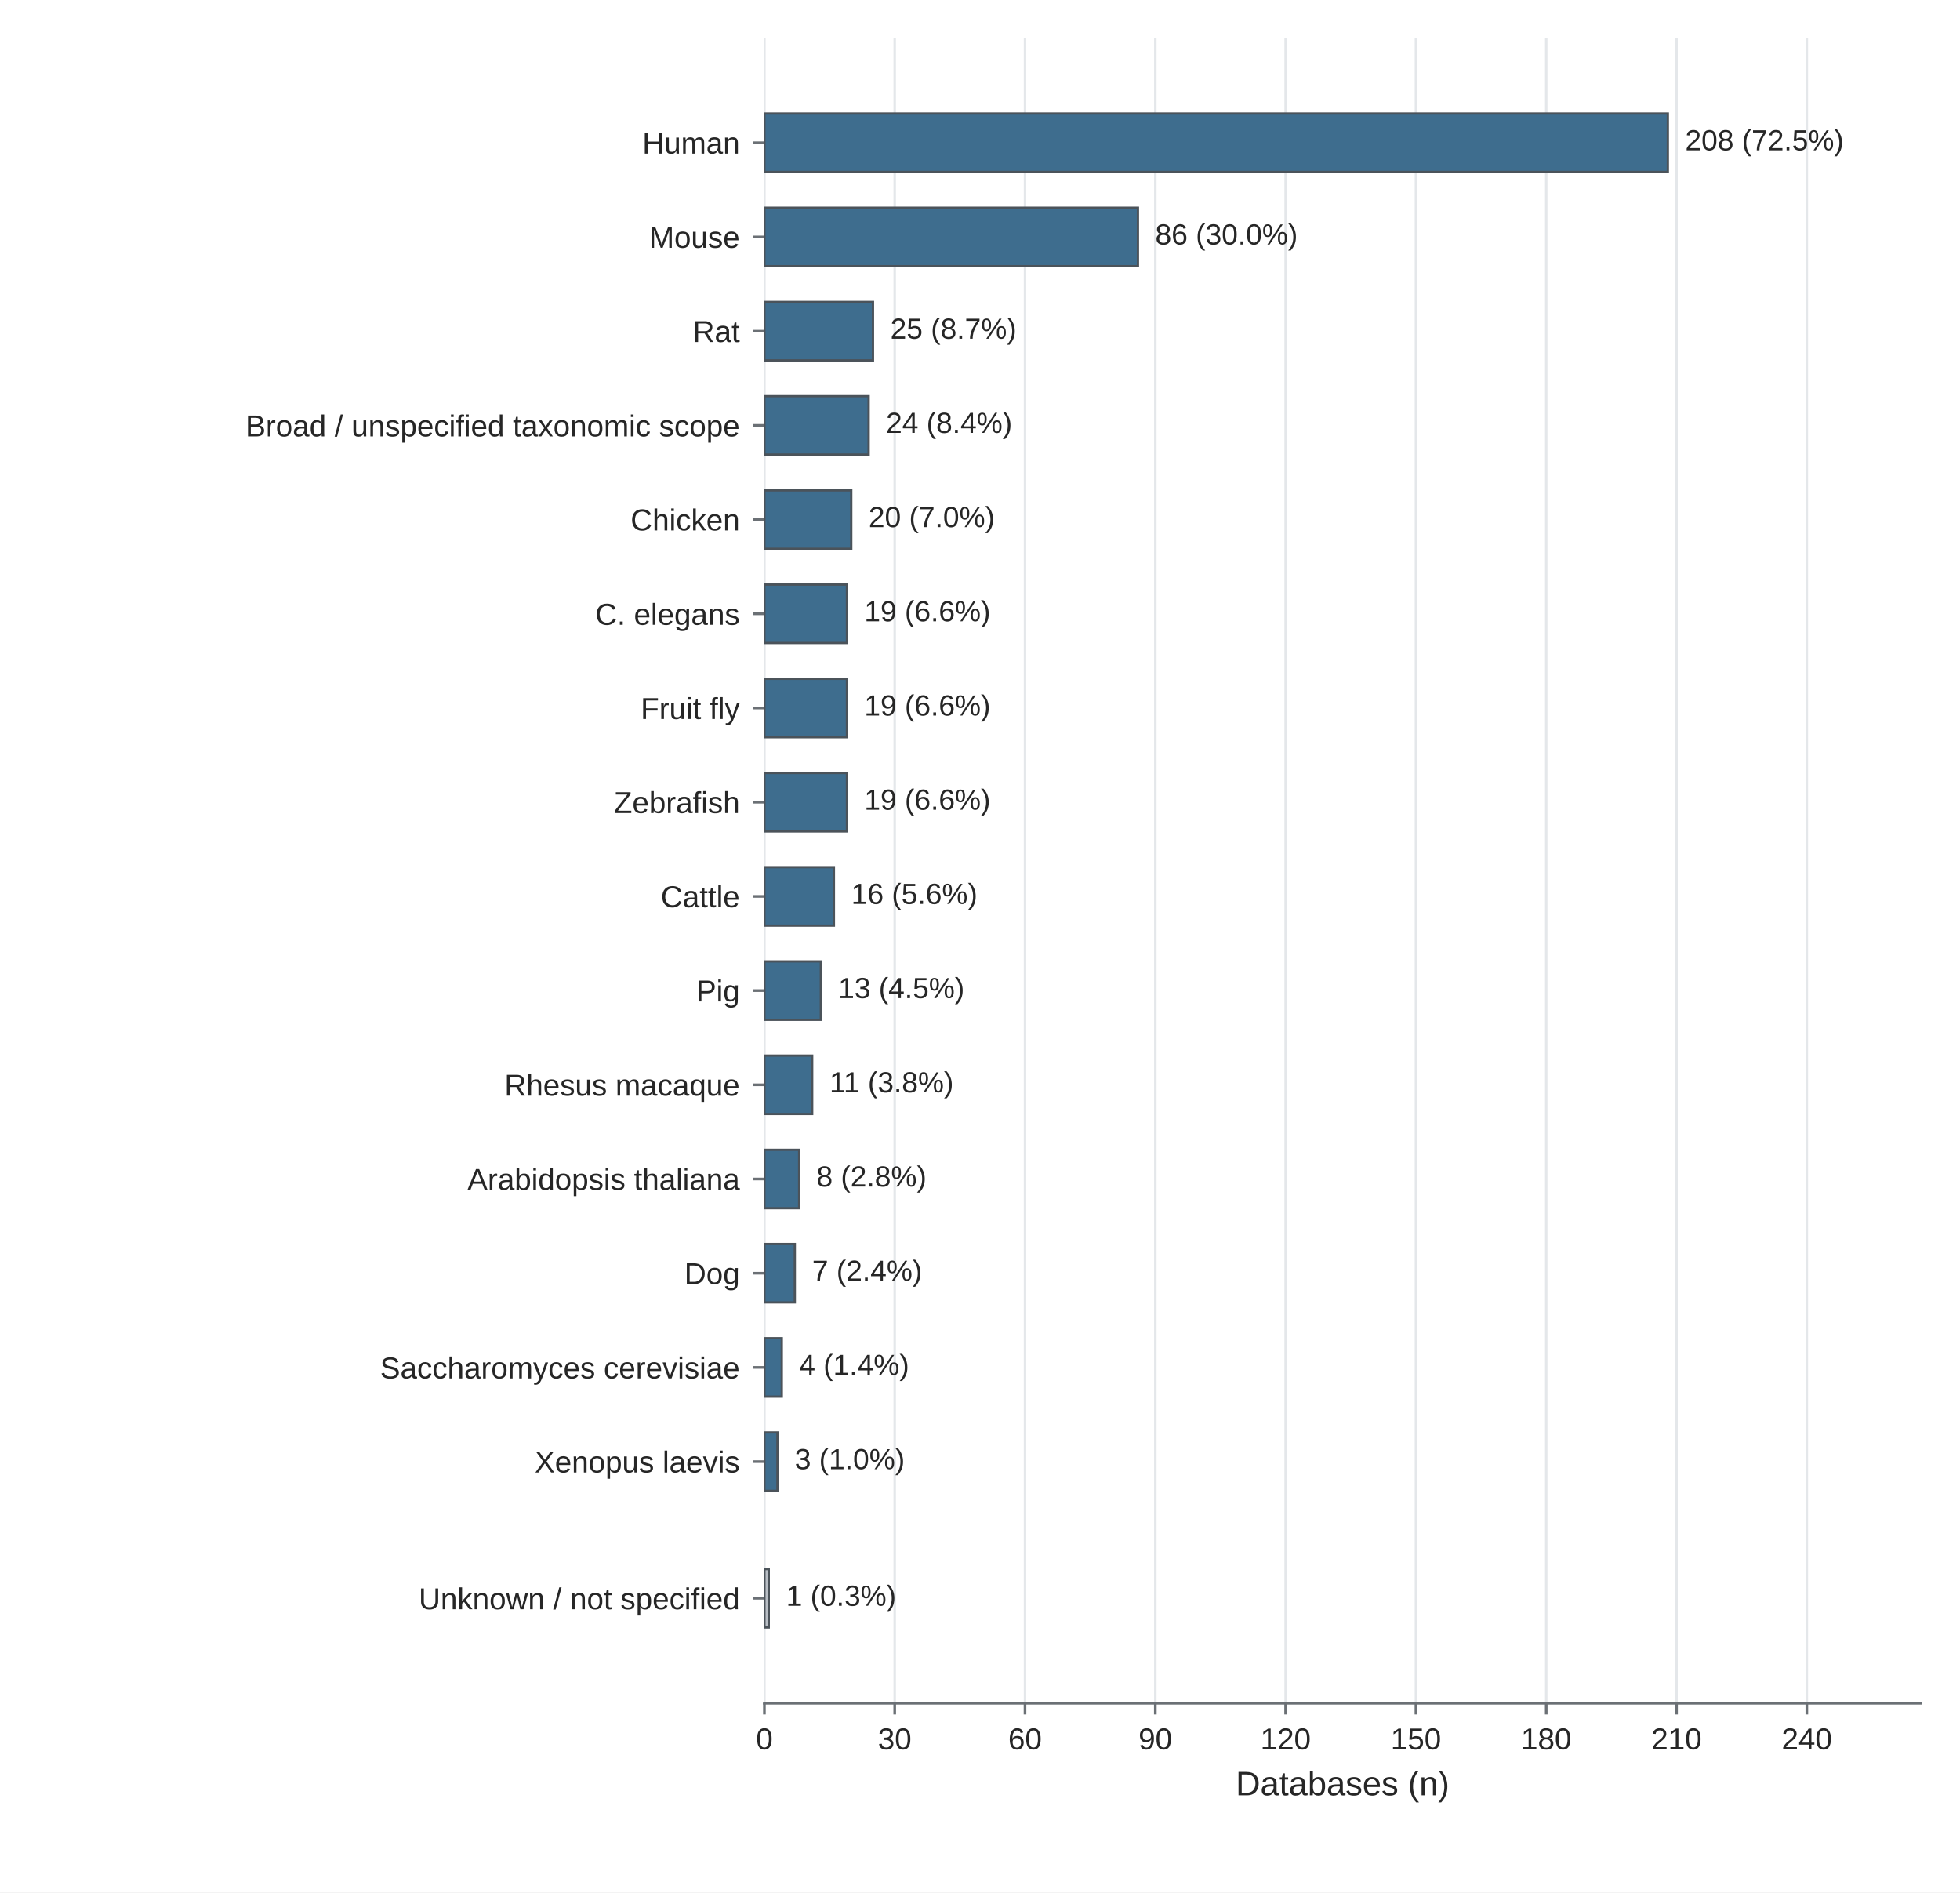
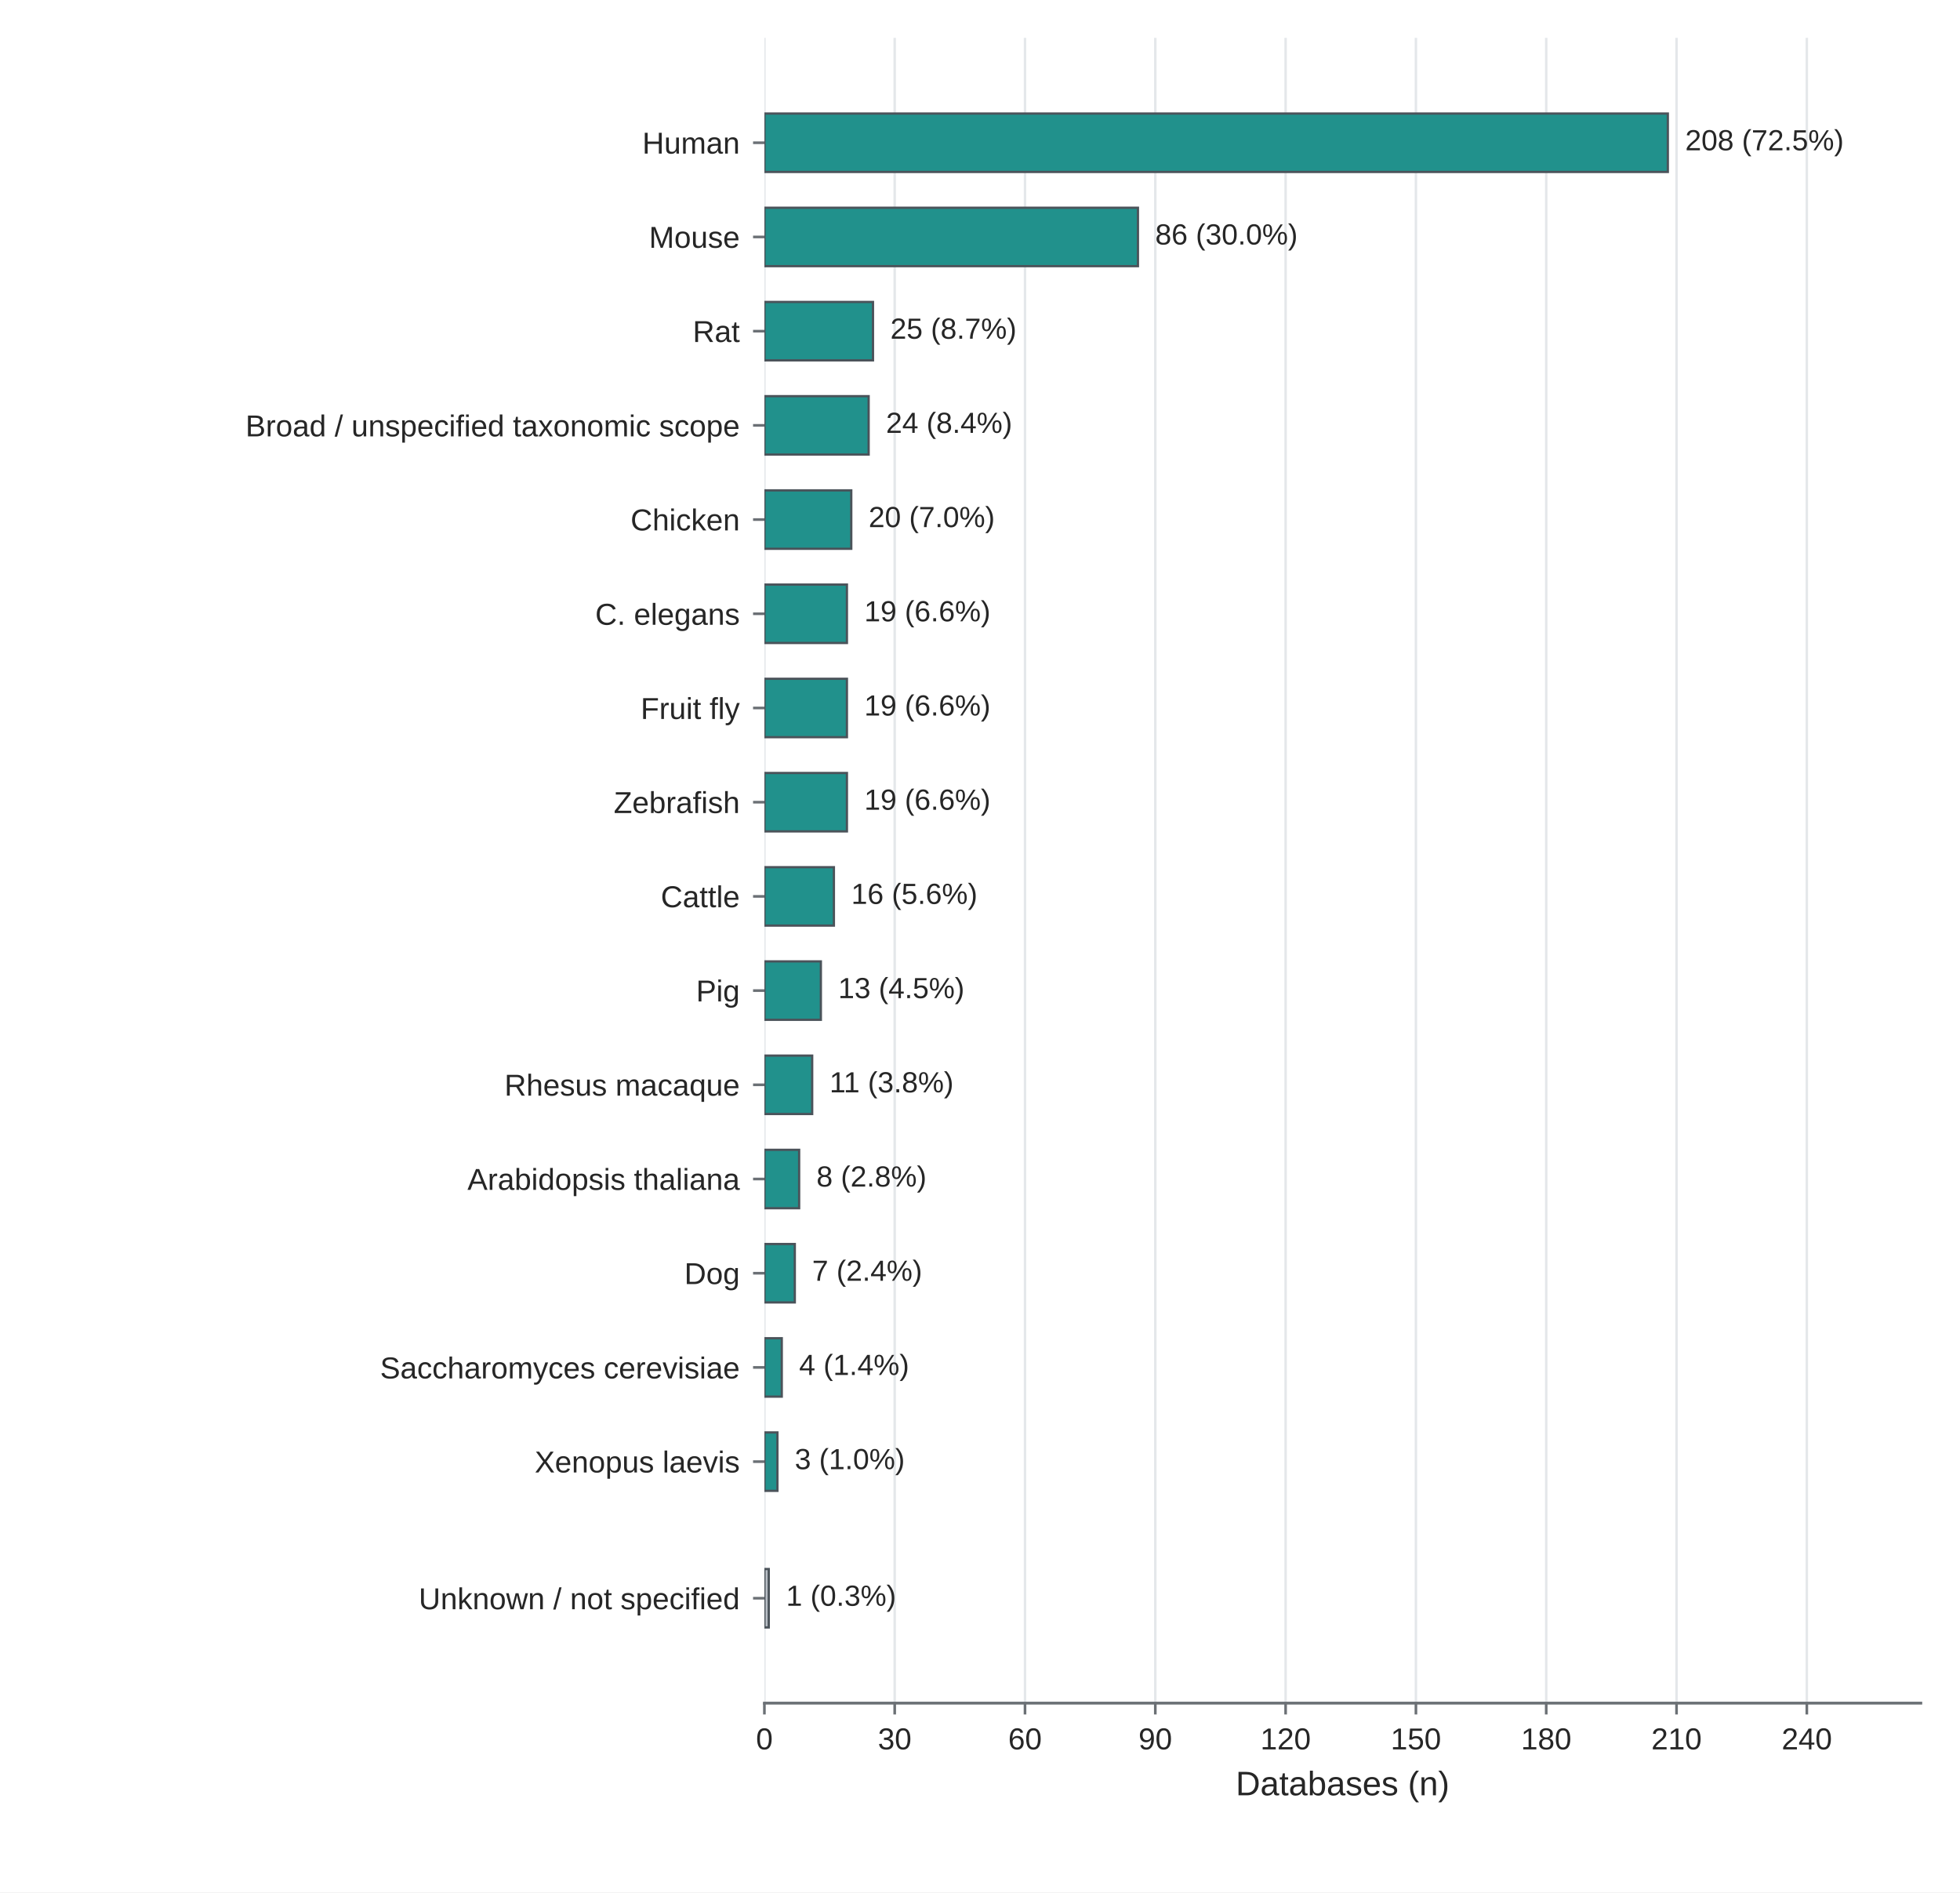
<svg xmlns="http://www.w3.org/2000/svg" xmlns:xlink="http://www.w3.org/1999/xlink" width="518.4pt" height="500.4pt" viewBox="0 0 518.4 500.4" version="1.1">
  <defs>
    <style type="text/css">*{stroke-linejoin: round; stroke-linecap: butt}</style>
  </defs>
  <g id="figure_1">
    <g id="patch_1">
      <path d="M 0 500.4  L 518.4 500.4  L 518.4 0  L 0 0  z " style="fill: #ffffff" />
    </g>
    <g id="axes_1">
      <g id="patch_2">
        <path d="M 202.176 450.36  L 508.032 450.36  L 508.032 10.008  L 202.176 10.008  z " style="fill: #ffffff" />
      </g>
      <g id="matplotlib.axis_1">
        <g id="xtick_1">
          <g id="line2d_1">
-             <path d="M 202.176 450.36  L 202.176 10.008  " clip-path="url(#p96a5e6cb5d)" style="fill: none; stroke: #e4e7ea; stroke-width: 0.65; stroke-linecap: square" />
+             <path d="M 202.176 450.36  L 202.176 10.008  " clip-path="url(#p64967a4faa)" style="fill: none; stroke: #e4e7ea; stroke-width: 0.65; stroke-linecap: square" />
          </g>
          <g id="line2d_2">
            <defs>
-               <path id="mff1c26d6ed" d="M 0 0  L 0 3  " style="stroke: #6b7075; stroke-width: 0.7" />
+               <path id="m312ac9d546" d="M 0 0  L 0 3  " style="stroke: #6b7075; stroke-width: 0.7" />
            </defs>
            <g>
-               <use xlink:href="#mff1c26d6ed" x="202.176" y="450.36" style="fill: #6b7075; stroke: #6b7075; stroke-width: 0.7" />
+               <use xlink:href="#m312ac9d546" x="202.176" y="450.36" style="fill: #6b7075; stroke: #6b7075; stroke-width: 0.7" />
            </g>
          </g>
          <g id="text_1">
            <text style="font-size: 8px; font-family: 'Arial'; text-anchor: middle; fill: #262626" x="202.176" y="462.586" transform="rotate(-0 202.176 462.5863)">0</text>
          </g>
        </g>
        <g id="xtick_2">
          <g id="line2d_3">
-             <path d="M 236.64 450.36  L 236.64 10.008  " clip-path="url(#p96a5e6cb5d)" style="fill: none; stroke: #e4e7ea; stroke-width: 0.65; stroke-linecap: square" />
+             <path d="M 236.64 450.36  L 236.64 10.008  " clip-path="url(#p64967a4faa)" style="fill: none; stroke: #e4e7ea; stroke-width: 0.65; stroke-linecap: square" />
          </g>
          <g id="line2d_4">
            <g>
-               <use xlink:href="#mff1c26d6ed" x="236.64" y="450.36" style="fill: #6b7075; stroke: #6b7075; stroke-width: 0.7" />
+               <use xlink:href="#m312ac9d546" x="236.64" y="450.36" style="fill: #6b7075; stroke: #6b7075; stroke-width: 0.7" />
            </g>
          </g>
          <g id="text_2">
            <text style="font-size: 8px; font-family: 'Arial'; text-anchor: middle; fill: #262626" x="236.64" y="462.586" transform="rotate(-0 236.6399 462.5863)">30</text>
          </g>
        </g>
        <g id="xtick_3">
          <g id="line2d_5">
-             <path d="M 271.104 450.36  L 271.104 10.008  " clip-path="url(#p96a5e6cb5d)" style="fill: none; stroke: #e4e7ea; stroke-width: 0.65; stroke-linecap: square" />
+             <path d="M 271.104 450.36  L 271.104 10.008  " clip-path="url(#p64967a4faa)" style="fill: none; stroke: #e4e7ea; stroke-width: 0.65; stroke-linecap: square" />
          </g>
          <g id="line2d_6">
            <g>
-               <use xlink:href="#mff1c26d6ed" x="271.104" y="450.36" style="fill: #6b7075; stroke: #6b7075; stroke-width: 0.7" />
+               <use xlink:href="#m312ac9d546" x="271.104" y="450.36" style="fill: #6b7075; stroke: #6b7075; stroke-width: 0.7" />
            </g>
          </g>
          <g id="text_3">
            <text style="font-size: 8px; font-family: 'Arial'; text-anchor: middle; fill: #262626" x="271.104" y="462.586" transform="rotate(-0 271.1039 462.5863)">60</text>
          </g>
        </g>
        <g id="xtick_4">
          <g id="line2d_7">
-             <path d="M 305.568 450.36  L 305.568 10.008  " clip-path="url(#p96a5e6cb5d)" style="fill: none; stroke: #e4e7ea; stroke-width: 0.65; stroke-linecap: square" />
+             <path d="M 305.568 450.36  L 305.568 10.008  " clip-path="url(#p64967a4faa)" style="fill: none; stroke: #e4e7ea; stroke-width: 0.65; stroke-linecap: square" />
          </g>
          <g id="line2d_8">
            <g>
-               <use xlink:href="#mff1c26d6ed" x="305.568" y="450.36" style="fill: #6b7075; stroke: #6b7075; stroke-width: 0.7" />
+               <use xlink:href="#m312ac9d546" x="305.568" y="450.36" style="fill: #6b7075; stroke: #6b7075; stroke-width: 0.7" />
            </g>
          </g>
          <g id="text_4">
            <text style="font-size: 8px; font-family: 'Arial'; text-anchor: middle; fill: #262626" x="305.568" y="462.586" transform="rotate(-0 305.5678 462.5863)">90</text>
          </g>
        </g>
        <g id="xtick_5">
          <g id="line2d_9">
-             <path d="M 340.032 450.36  L 340.032 10.008  " clip-path="url(#p96a5e6cb5d)" style="fill: none; stroke: #e4e7ea; stroke-width: 0.65; stroke-linecap: square" />
+             <path d="M 340.032 450.36  L 340.032 10.008  " clip-path="url(#p64967a4faa)" style="fill: none; stroke: #e4e7ea; stroke-width: 0.65; stroke-linecap: square" />
          </g>
          <g id="line2d_10">
            <g>
-               <use xlink:href="#mff1c26d6ed" x="340.032" y="450.36" style="fill: #6b7075; stroke: #6b7075; stroke-width: 0.7" />
+               <use xlink:href="#m312ac9d546" x="340.032" y="450.36" style="fill: #6b7075; stroke: #6b7075; stroke-width: 0.7" />
            </g>
          </g>
          <g id="text_5">
            <text style="font-size: 8px; font-family: 'Arial'; text-anchor: middle; fill: #262626" x="340.032" y="462.586" transform="rotate(-0 340.0318 462.5863)">120</text>
          </g>
        </g>
        <g id="xtick_6">
          <g id="line2d_11">
-             <path d="M 374.496 450.36  L 374.496 10.008  " clip-path="url(#p96a5e6cb5d)" style="fill: none; stroke: #e4e7ea; stroke-width: 0.65; stroke-linecap: square" />
+             <path d="M 374.496 450.36  L 374.496 10.008  " clip-path="url(#p64967a4faa)" style="fill: none; stroke: #e4e7ea; stroke-width: 0.65; stroke-linecap: square" />
          </g>
          <g id="line2d_12">
            <g>
-               <use xlink:href="#mff1c26d6ed" x="374.496" y="450.36" style="fill: #6b7075; stroke: #6b7075; stroke-width: 0.7" />
+               <use xlink:href="#m312ac9d546" x="374.496" y="450.36" style="fill: #6b7075; stroke: #6b7075; stroke-width: 0.7" />
            </g>
          </g>
          <g id="text_6">
            <text style="font-size: 8px; font-family: 'Arial'; text-anchor: middle; fill: #262626" x="374.496" y="462.586" transform="rotate(-0 374.4957 462.5863)">150</text>
          </g>
        </g>
        <g id="xtick_7">
          <g id="line2d_13">
-             <path d="M 408.96 450.36  L 408.96 10.008  " clip-path="url(#p96a5e6cb5d)" style="fill: none; stroke: #e4e7ea; stroke-width: 0.65; stroke-linecap: square" />
+             <path d="M 408.96 450.36  L 408.96 10.008  " clip-path="url(#p64967a4faa)" style="fill: none; stroke: #e4e7ea; stroke-width: 0.65; stroke-linecap: square" />
          </g>
          <g id="line2d_14">
            <g>
-               <use xlink:href="#mff1c26d6ed" x="408.96" y="450.36" style="fill: #6b7075; stroke: #6b7075; stroke-width: 0.7" />
+               <use xlink:href="#m312ac9d546" x="408.96" y="450.36" style="fill: #6b7075; stroke: #6b7075; stroke-width: 0.7" />
            </g>
          </g>
          <g id="text_7">
            <text style="font-size: 8px; font-family: 'Arial'; text-anchor: middle; fill: #262626" x="408.96" y="462.586" transform="rotate(-0 408.9597 462.5863)">180</text>
          </g>
        </g>
        <g id="xtick_8">
          <g id="line2d_15">
-             <path d="M 443.424 450.36  L 443.424 10.008  " clip-path="url(#p96a5e6cb5d)" style="fill: none; stroke: #e4e7ea; stroke-width: 0.65; stroke-linecap: square" />
+             <path d="M 443.424 450.36  L 443.424 10.008  " clip-path="url(#p64967a4faa)" style="fill: none; stroke: #e4e7ea; stroke-width: 0.65; stroke-linecap: square" />
          </g>
          <g id="line2d_16">
            <g>
-               <use xlink:href="#mff1c26d6ed" x="443.424" y="450.36" style="fill: #6b7075; stroke: #6b7075; stroke-width: 0.7" />
+               <use xlink:href="#m312ac9d546" x="443.424" y="450.36" style="fill: #6b7075; stroke: #6b7075; stroke-width: 0.7" />
            </g>
          </g>
          <g id="text_8">
            <text style="font-size: 8px; font-family: 'Arial'; text-anchor: middle; fill: #262626" x="443.424" y="462.586" transform="rotate(-0 443.4236 462.5863)">210</text>
          </g>
        </g>
        <g id="xtick_9">
          <g id="line2d_17">
-             <path d="M 477.888 450.36  L 477.888 10.008  " clip-path="url(#p96a5e6cb5d)" style="fill: none; stroke: #e4e7ea; stroke-width: 0.65; stroke-linecap: square" />
+             <path d="M 477.888 450.36  L 477.888 10.008  " clip-path="url(#p64967a4faa)" style="fill: none; stroke: #e4e7ea; stroke-width: 0.65; stroke-linecap: square" />
          </g>
          <g id="line2d_18">
            <g>
-               <use xlink:href="#mff1c26d6ed" x="477.888" y="450.36" style="fill: #6b7075; stroke: #6b7075; stroke-width: 0.7" />
+               <use xlink:href="#m312ac9d546" x="477.888" y="450.36" style="fill: #6b7075; stroke: #6b7075; stroke-width: 0.7" />
            </g>
          </g>
          <g id="text_9">
            <text style="font-size: 8px; font-family: 'Arial'; text-anchor: middle; fill: #262626" x="477.888" y="462.586" transform="rotate(-0 477.8875 462.5863)">240</text>
          </g>
        </g>
        <g id="text_10">
          <text style="font-size: 9px; font-family: 'Arial'; text-anchor: middle; fill: #262626" x="355.104" y="474.728" transform="rotate(-0 355.104 474.728)">Databases (n)</text>
        </g>
      </g>
      <g id="matplotlib.axis_2">
        <g id="ytick_1">
          <g id="line2d_19">
            <defs>
-               <path id="m5fe3a783d7" d="M 0 0  L -3 0  " style="stroke: #6b7075; stroke-width: 0.7" />
+               <path id="mca0b14f138" d="M 0 0  L -3 0  " style="stroke: #6b7075; stroke-width: 0.7" />
            </defs>
            <g>
-               <use xlink:href="#m5fe3a783d7" x="202.176" y="37.746" style="fill: #6b7075; stroke: #6b7075; stroke-width: 0.7" />
+               <use xlink:href="#mca0b14f138" x="202.176" y="37.746" style="fill: #6b7075; stroke: #6b7075; stroke-width: 0.7" />
            </g>
          </g>
          <g id="text_11">
            <text style="font-size: 8px; font-family: 'Arial'; text-anchor: end; fill: #262626" x="195.676" y="40.61" transform="rotate(-0 195.676 40.60954)">Human</text>
          </g>
        </g>
        <g id="ytick_2">
          <g id="line2d_20">
            <g>
-               <use xlink:href="#m5fe3a783d7" x="202.176" y="62.657" style="fill: #6b7075; stroke: #6b7075; stroke-width: 0.7" />
+               <use xlink:href="#mca0b14f138" x="202.176" y="62.657" style="fill: #6b7075; stroke: #6b7075; stroke-width: 0.7" />
            </g>
          </g>
          <g id="text_12">
            <text style="font-size: 8px; font-family: 'Arial'; text-anchor: end; fill: #262626" x="195.676" y="65.521" transform="rotate(-0 195.676 65.52055)">Mouse</text>
          </g>
        </g>
        <g id="ytick_3">
          <g id="line2d_21">
            <g>
-               <use xlink:href="#m5fe3a783d7" x="202.176" y="87.568" style="fill: #6b7075; stroke: #6b7075; stroke-width: 0.7" />
+               <use xlink:href="#mca0b14f138" x="202.176" y="87.568" style="fill: #6b7075; stroke: #6b7075; stroke-width: 0.7" />
            </g>
          </g>
          <g id="text_13">
            <text style="font-size: 8px; font-family: 'Arial'; text-anchor: end; fill: #262626" x="195.676" y="90.432" transform="rotate(-0 195.676 90.43157)">Rat</text>
          </g>
        </g>
        <g id="ytick_4">
          <g id="line2d_22">
            <g>
-               <use xlink:href="#m5fe3a783d7" x="202.176" y="112.479" style="fill: #6b7075; stroke: #6b7075; stroke-width: 0.7" />
+               <use xlink:href="#mca0b14f138" x="202.176" y="112.479" style="fill: #6b7075; stroke: #6b7075; stroke-width: 0.7" />
            </g>
          </g>
          <g id="text_14">
            <text style="font-size: 8px; font-family: 'Arial'; text-anchor: end; fill: #262626" x="195.676" y="115.391" transform="rotate(-0 195.676 115.3913)">Broad / unspecified taxonomic scope</text>
          </g>
        </g>
        <g id="ytick_5">
          <g id="line2d_23">
            <g>
-               <use xlink:href="#m5fe3a783d7" x="202.176" y="137.39" style="fill: #6b7075; stroke: #6b7075; stroke-width: 0.7" />
+               <use xlink:href="#mca0b14f138" x="202.176" y="137.39" style="fill: #6b7075; stroke: #6b7075; stroke-width: 0.7" />
            </g>
          </g>
          <g id="text_15">
            <text style="font-size: 8px; font-family: 'Arial'; text-anchor: end; fill: #262626" x="195.676" y="140.254" transform="rotate(-0 195.676 140.2536)">Chicken</text>
          </g>
        </g>
        <g id="ytick_6">
          <g id="line2d_24">
            <g>
-               <use xlink:href="#m5fe3a783d7" x="202.176" y="162.301" style="fill: #6b7075; stroke: #6b7075; stroke-width: 0.7" />
+               <use xlink:href="#mca0b14f138" x="202.176" y="162.301" style="fill: #6b7075; stroke: #6b7075; stroke-width: 0.7" />
            </g>
          </g>
          <g id="text_16">
            <text style="font-size: 8px; font-family: 'Arial'; text-anchor: end; fill: #262626" x="195.676" y="165.213" transform="rotate(-0 195.676 165.2134)">C. elegans</text>
          </g>
        </g>
        <g id="ytick_7">
          <g id="line2d_25">
            <g>
-               <use xlink:href="#m5fe3a783d7" x="202.176" y="187.213" style="fill: #6b7075; stroke: #6b7075; stroke-width: 0.7" />
+               <use xlink:href="#mca0b14f138" x="202.176" y="187.213" style="fill: #6b7075; stroke: #6b7075; stroke-width: 0.7" />
            </g>
          </g>
          <g id="text_17">
            <text style="font-size: 8px; font-family: 'Arial'; text-anchor: end; fill: #262626" x="195.676" y="190.124" transform="rotate(-0 195.676 190.1244)">Fruit fly</text>
          </g>
        </g>
        <g id="ytick_8">
          <g id="line2d_26">
            <g>
-               <use xlink:href="#m5fe3a783d7" x="202.176" y="212.124" style="fill: #6b7075; stroke: #6b7075; stroke-width: 0.7" />
+               <use xlink:href="#mca0b14f138" x="202.176" y="212.124" style="fill: #6b7075; stroke: #6b7075; stroke-width: 0.7" />
            </g>
          </g>
          <g id="text_18">
            <text style="font-size: 8px; font-family: 'Arial'; text-anchor: end; fill: #262626" x="195.676" y="214.987" transform="rotate(-0 195.676 214.9866)">Zebrafish</text>
          </g>
        </g>
        <g id="ytick_9">
          <g id="line2d_27">
            <g>
-               <use xlink:href="#m5fe3a783d7" x="202.176" y="237.035" style="fill: #6b7075; stroke: #6b7075; stroke-width: 0.7" />
+               <use xlink:href="#mca0b14f138" x="202.176" y="237.035" style="fill: #6b7075; stroke: #6b7075; stroke-width: 0.7" />
            </g>
          </g>
          <g id="text_19">
            <text style="font-size: 8px; font-family: 'Arial'; text-anchor: end; fill: #262626" x="195.676" y="239.898" transform="rotate(-0 195.676 239.8977)">Cattle</text>
          </g>
        </g>
        <g id="ytick_10">
          <g id="line2d_28">
            <g>
-               <use xlink:href="#m5fe3a783d7" x="202.176" y="261.946" style="fill: #6b7075; stroke: #6b7075; stroke-width: 0.7" />
+               <use xlink:href="#mca0b14f138" x="202.176" y="261.946" style="fill: #6b7075; stroke: #6b7075; stroke-width: 0.7" />
            </g>
          </g>
          <g id="text_20">
            <text style="font-size: 8px; font-family: 'Arial'; text-anchor: end; fill: #262626" x="195.676" y="264.809" transform="rotate(-0 195.676 264.8087)">Pig</text>
          </g>
        </g>
        <g id="ytick_11">
          <g id="line2d_29">
            <g>
-               <use xlink:href="#m5fe3a783d7" x="202.176" y="286.857" style="fill: #6b7075; stroke: #6b7075; stroke-width: 0.7" />
+               <use xlink:href="#mca0b14f138" x="202.176" y="286.857" style="fill: #6b7075; stroke: #6b7075; stroke-width: 0.7" />
            </g>
          </g>
          <g id="text_21">
            <text style="font-size: 8px; font-family: 'Arial'; text-anchor: end; fill: #262626" x="195.676" y="289.72" transform="rotate(-0 195.676 289.7197)">Rhesus macaque</text>
          </g>
        </g>
        <g id="ytick_12">
          <g id="line2d_30">
            <g>
-               <use xlink:href="#m5fe3a783d7" x="202.176" y="311.768" style="fill: #6b7075; stroke: #6b7075; stroke-width: 0.7" />
+               <use xlink:href="#mca0b14f138" x="202.176" y="311.768" style="fill: #6b7075; stroke: #6b7075; stroke-width: 0.7" />
            </g>
          </g>
          <g id="text_22">
            <text style="font-size: 8px; font-family: 'Arial'; text-anchor: end; fill: #262626" x="195.676" y="314.631" transform="rotate(-0 195.676 314.6307)">Arabidopsis thaliana</text>
          </g>
        </g>
        <g id="ytick_13">
          <g id="line2d_31">
            <g>
-               <use xlink:href="#m5fe3a783d7" x="202.176" y="336.679" style="fill: #6b7075; stroke: #6b7075; stroke-width: 0.7" />
+               <use xlink:href="#mca0b14f138" x="202.176" y="336.679" style="fill: #6b7075; stroke: #6b7075; stroke-width: 0.7" />
            </g>
          </g>
          <g id="text_23">
            <text style="font-size: 8px; font-family: 'Arial'; text-anchor: end; fill: #262626" x="195.676" y="339.542" transform="rotate(-0 195.676 339.5417)">Dog</text>
          </g>
        </g>
        <g id="ytick_14">
          <g id="line2d_32">
            <g>
-               <use xlink:href="#m5fe3a783d7" x="202.176" y="361.59" style="fill: #6b7075; stroke: #6b7075; stroke-width: 0.7" />
+               <use xlink:href="#mca0b14f138" x="202.176" y="361.59" style="fill: #6b7075; stroke: #6b7075; stroke-width: 0.7" />
            </g>
          </g>
          <g id="text_24">
            <text style="font-size: 8px; font-family: 'Arial'; text-anchor: end; fill: #262626" x="195.676" y="364.501" transform="rotate(-0 195.676 364.5015)">Saccharomyces cerevisiae</text>
          </g>
        </g>
        <g id="ytick_15">
          <g id="line2d_33">
            <g>
-               <use xlink:href="#m5fe3a783d7" x="202.176" y="386.501" style="fill: #6b7075; stroke: #6b7075; stroke-width: 0.7" />
+               <use xlink:href="#mca0b14f138" x="202.176" y="386.501" style="fill: #6b7075; stroke: #6b7075; stroke-width: 0.7" />
            </g>
          </g>
          <g id="text_25">
            <text style="font-size: 8px; font-family: 'Arial'; text-anchor: end; fill: #262626" x="195.676" y="389.364" transform="rotate(-0 195.676 389.3637)">Xenopus laevis</text>
          </g>
        </g>
        <g id="ytick_16">
          <g id="line2d_34">
            <g>
-               <use xlink:href="#m5fe3a783d7" x="202.176" y="422.622" style="fill: #6b7075; stroke: #6b7075; stroke-width: 0.7" />
+               <use xlink:href="#mca0b14f138" x="202.176" y="422.622" style="fill: #6b7075; stroke: #6b7075; stroke-width: 0.7" />
            </g>
          </g>
          <g id="text_26">
            <text style="font-size: 8px; font-family: 'Arial'; text-anchor: end; fill: #262626" x="195.676" y="425.533" transform="rotate(-0 195.676 425.5335)">Unknown / not specified</text>
          </g>
        </g>
      </g>
      <g id="patch_3">
-         <path d="M 202.176 30.024  L 441.126 30.024  L 441.126 45.469  L 202.176 45.469  z " clip-path="url(#p96a5e6cb5d)" style="fill: #3e6d8e; stroke: #4b535a; stroke-width: 0.6; stroke-linejoin: miter" />
+         <path d="M 202.176 30.024  L 441.126 30.024  L 441.126 45.469  L 202.176 45.469  z " clip-path="url(#p64967a4faa)" style="fill: #21918c; stroke: #4b535a; stroke-width: 0.6; stroke-linejoin: miter" />
      </g>
      <g id="patch_4">
-         <path d="M 202.176 54.935  L 300.973 54.935  L 300.973 70.38  L 202.176 70.38  z " clip-path="url(#p96a5e6cb5d)" style="fill: #3e6d8e; stroke: #4b535a; stroke-width: 0.6; stroke-linejoin: miter" />
+         <path d="M 202.176 54.935  L 300.973 54.935  L 300.973 70.38  L 202.176 70.38  z " clip-path="url(#p64967a4faa)" style="fill: #21918c; stroke: #4b535a; stroke-width: 0.6; stroke-linejoin: miter" />
      </g>
      <g id="patch_5">
-         <path d="M 202.176 79.846  L 230.896 79.846  L 230.896 95.291  L 202.176 95.291  z " clip-path="url(#p96a5e6cb5d)" style="fill: #3e6d8e; stroke: #4b535a; stroke-width: 0.6; stroke-linejoin: miter" />
+         <path d="M 202.176 79.846  L 230.896 79.846  L 230.896 95.291  L 202.176 95.291  z " clip-path="url(#p64967a4faa)" style="fill: #21918c; stroke: #4b535a; stroke-width: 0.6; stroke-linejoin: miter" />
      </g>
      <g id="patch_6">
-         <path d="M 202.176 104.757  L 229.747 104.757  L 229.747 120.202  L 202.176 120.202  z " clip-path="url(#p96a5e6cb5d)" style="fill: #3e6d8e; stroke: #4b535a; stroke-width: 0.6; stroke-linejoin: miter" />
+         <path d="M 202.176 104.757  L 229.747 104.757  L 229.747 120.202  L 202.176 120.202  z " clip-path="url(#p64967a4faa)" style="fill: #21918c; stroke: #4b535a; stroke-width: 0.6; stroke-linejoin: miter" />
      </g>
      <g id="patch_7">
-         <path d="M 202.176 129.668  L 225.152 129.668  L 225.152 145.113  L 202.176 145.113  z " clip-path="url(#p96a5e6cb5d)" style="fill: #3e6d8e; stroke: #4b535a; stroke-width: 0.6; stroke-linejoin: miter" />
+         <path d="M 202.176 129.668  L 225.152 129.668  L 225.152 145.113  L 202.176 145.113  z " clip-path="url(#p64967a4faa)" style="fill: #21918c; stroke: #4b535a; stroke-width: 0.6; stroke-linejoin: miter" />
      </g>
      <g id="patch_8">
-         <path d="M 202.176 154.579  L 224.003 154.579  L 224.003 170.024  L 202.176 170.024  z " clip-path="url(#p96a5e6cb5d)" style="fill: #3e6d8e; stroke: #4b535a; stroke-width: 0.6; stroke-linejoin: miter" />
+         <path d="M 202.176 154.579  L 224.003 154.579  L 224.003 170.024  L 202.176 170.024  z " clip-path="url(#p64967a4faa)" style="fill: #21918c; stroke: #4b535a; stroke-width: 0.6; stroke-linejoin: miter" />
      </g>
      <g id="patch_9">
-         <path d="M 202.176 179.49  L 224.003 179.49  L 224.003 194.935  L 202.176 194.935  z " clip-path="url(#p96a5e6cb5d)" style="fill: #3e6d8e; stroke: #4b535a; stroke-width: 0.6; stroke-linejoin: miter" />
+         <path d="M 202.176 179.49  L 224.003 179.49  L 224.003 194.935  L 202.176 194.935  z " clip-path="url(#p64967a4faa)" style="fill: #21918c; stroke: #4b535a; stroke-width: 0.6; stroke-linejoin: miter" />
      </g>
      <g id="patch_10">
-         <path d="M 202.176 204.401  L 224.003 204.401  L 224.003 219.846  L 202.176 219.846  z " clip-path="url(#p96a5e6cb5d)" style="fill: #3e6d8e; stroke: #4b535a; stroke-width: 0.6; stroke-linejoin: miter" />
+         <path d="M 202.176 204.401  L 224.003 204.401  L 224.003 219.846  L 202.176 219.846  z " clip-path="url(#p64967a4faa)" style="fill: #21918c; stroke: #4b535a; stroke-width: 0.6; stroke-linejoin: miter" />
      </g>
      <g id="patch_11">
-         <path d="M 202.176 229.312  L 220.557 229.312  L 220.557 244.757  L 202.176 244.757  z " clip-path="url(#p96a5e6cb5d)" style="fill: #3e6d8e; stroke: #4b535a; stroke-width: 0.6; stroke-linejoin: miter" />
+         <path d="M 202.176 229.312  L 220.557 229.312  L 220.557 244.757  L 202.176 244.757  z " clip-path="url(#p64967a4faa)" style="fill: #21918c; stroke: #4b535a; stroke-width: 0.6; stroke-linejoin: miter" />
      </g>
      <g id="patch_12">
-         <path d="M 202.176 254.223  L 217.11 254.223  L 217.11 269.668  L 202.176 269.668  z " clip-path="url(#p96a5e6cb5d)" style="fill: #3e6d8e; stroke: #4b535a; stroke-width: 0.6; stroke-linejoin: miter" />
+         <path d="M 202.176 254.223  L 217.11 254.223  L 217.11 269.668  L 202.176 269.668  z " clip-path="url(#p64967a4faa)" style="fill: #21918c; stroke: #4b535a; stroke-width: 0.6; stroke-linejoin: miter" />
      </g>
      <g id="patch_13">
-         <path d="M 202.176 279.134  L 214.813 279.134  L 214.813 294.579  L 202.176 294.579  z " clip-path="url(#p96a5e6cb5d)" style="fill: #3e6d8e; stroke: #4b535a; stroke-width: 0.6; stroke-linejoin: miter" />
+         <path d="M 202.176 279.134  L 214.813 279.134  L 214.813 294.579  L 202.176 294.579  z " clip-path="url(#p64967a4faa)" style="fill: #21918c; stroke: #4b535a; stroke-width: 0.6; stroke-linejoin: miter" />
      </g>
      <g id="patch_14">
-         <path d="M 202.176 304.045  L 211.366 304.045  L 211.366 319.49  L 202.176 319.49  z " clip-path="url(#p96a5e6cb5d)" style="fill: #3e6d8e; stroke: #4b535a; stroke-width: 0.6; stroke-linejoin: miter" />
+         <path d="M 202.176 304.045  L 211.366 304.045  L 211.366 319.49  L 202.176 319.49  z " clip-path="url(#p64967a4faa)" style="fill: #21918c; stroke: #4b535a; stroke-width: 0.6; stroke-linejoin: miter" />
      </g>
      <g id="patch_15">
-         <path d="M 202.176 328.956  L 210.218 328.956  L 210.218 344.401  L 202.176 344.401  z " clip-path="url(#p96a5e6cb5d)" style="fill: #3e6d8e; stroke: #4b535a; stroke-width: 0.6; stroke-linejoin: miter" />
+         <path d="M 202.176 328.956  L 210.218 328.956  L 210.218 344.401  L 202.176 344.401  z " clip-path="url(#p64967a4faa)" style="fill: #21918c; stroke: #4b535a; stroke-width: 0.6; stroke-linejoin: miter" />
      </g>
      <g id="patch_16">
-         <path d="M 202.176 353.867  L 206.771 353.867  L 206.771 369.312  L 202.176 369.312  z " clip-path="url(#p96a5e6cb5d)" style="fill: #3e6d8e; stroke: #4b535a; stroke-width: 0.6; stroke-linejoin: miter" />
+         <path d="M 202.176 353.867  L 206.771 353.867  L 206.771 369.312  L 202.176 369.312  z " clip-path="url(#p64967a4faa)" style="fill: #21918c; stroke: #4b535a; stroke-width: 0.6; stroke-linejoin: miter" />
      </g>
      <g id="patch_17">
-         <path d="M 202.176 378.778  L 205.622 378.778  L 205.622 394.223  L 202.176 394.223  z " clip-path="url(#p96a5e6cb5d)" style="fill: #3e6d8e; stroke: #4b535a; stroke-width: 0.6; stroke-linejoin: miter" />
+         <path d="M 202.176 378.778  L 205.622 378.778  L 205.622 394.223  L 202.176 394.223  z " clip-path="url(#p64967a4faa)" style="fill: #21918c; stroke: #4b535a; stroke-width: 0.6; stroke-linejoin: miter" />
      </g>
      <g id="patch_18">
-         <path d="M 202.176 414.899  L 203.325 414.899  L 203.325 430.344  L 202.176 430.344  z " clip-path="url(#p96a5e6cb5d)" style="fill: #b8bec5; stroke: #4b535a; stroke-width: 0.6; stroke-linejoin: miter" />
+         <path d="M 202.176 414.899  L 203.325 414.899  L 203.325 430.344  L 202.176 430.344  z " clip-path="url(#p64967a4faa)" style="fill: #b8bec5; stroke: #4b535a; stroke-width: 0.6; stroke-linejoin: miter" />
      </g>
      <g id="patch_19">
        <path d="M 202.176 450.36  L 508.032 450.36  " style="fill: none; stroke: #6b7075; stroke-width: 0.75; stroke-linejoin: miter; stroke-linecap: square" />
      </g>
      <g id="text_27">
        <text style="font-size: 7.7px; font-family: 'Arial'; text-anchor: start; fill: #262626" x="445.714" y="39.739" transform="rotate(-0 445.7138 39.73879)">208 (72.5%)</text>
      </g>
      <g id="text_28">
        <text style="font-size: 7.7px; font-family: 'Arial'; text-anchor: start; fill: #262626" x="305.56" y="64.65" transform="rotate(-0 305.5605 64.6498)">86 (30.0%)</text>
      </g>
      <g id="text_29">
        <text style="font-size: 7.7px; font-family: 'Arial'; text-anchor: start; fill: #262626" x="235.484" y="89.561" transform="rotate(-0 235.4838 89.56082)">25 (8.7%)</text>
      </g>
      <g id="text_30">
        <text style="font-size: 7.7px; font-family: 'Arial'; text-anchor: start; fill: #262626" x="234.335" y="114.472" transform="rotate(-0 234.335 114.4718)">24 (8.4%)</text>
      </g>
      <g id="text_31">
        <text style="font-size: 7.7px; font-family: 'Arial'; text-anchor: start; fill: #262626" x="229.74" y="139.383" transform="rotate(-0 229.7398 139.3828)">20 (7.0%)</text>
      </g>
      <g id="text_32">
        <text style="font-size: 7.7px; font-family: 'Arial'; text-anchor: start; fill: #262626" x="228.591" y="164.294" transform="rotate(-0 228.591 164.2939)">19 (6.6%)</text>
      </g>
      <g id="text_33">
        <text style="font-size: 7.7px; font-family: 'Arial'; text-anchor: start; fill: #262626" x="228.591" y="189.205" transform="rotate(-0 228.591 189.2049)">19 (6.6%)</text>
      </g>
      <g id="text_34">
        <text style="font-size: 7.7px; font-family: 'Arial'; text-anchor: start; fill: #262626" x="228.591" y="214.116" transform="rotate(-0 228.591 214.1159)">19 (6.6%)</text>
      </g>
      <g id="text_35">
        <text style="font-size: 7.7px; font-family: 'Arial'; text-anchor: start; fill: #262626" x="225.145" y="239.027" transform="rotate(-0 225.1446 239.0269)">16 (5.6%)</text>
      </g>
      <g id="text_36">
        <text style="font-size: 7.7px; font-family: 'Arial'; text-anchor: start; fill: #262626" x="221.698" y="263.938" transform="rotate(-0 221.6982 263.9379)">13 (4.5%)</text>
      </g>
      <g id="text_37">
        <text style="font-size: 7.7px; font-family: 'Arial'; text-anchor: start; fill: #262626" x="219.401" y="288.849" transform="rotate(-0 219.4006 288.8489)">11 (3.8%)</text>
      </g>
      <g id="text_38">
        <text style="font-size: 7.7px; font-family: 'Arial'; text-anchor: start; fill: #262626" x="215.954" y="313.76" transform="rotate(-0 215.9542 313.7599)">8 (2.8%)</text>
      </g>
      <g id="text_39">
        <text style="font-size: 7.7px; font-family: 'Arial'; text-anchor: start; fill: #262626" x="214.805" y="338.671" transform="rotate(-0 214.8054 338.671)">7 (2.4%)</text>
      </g>
      <g id="text_40">
        <text style="font-size: 7.7px; font-family: 'Arial'; text-anchor: start; fill: #262626" x="211.359" y="363.582" transform="rotate(-0 211.359 363.582)">4 (1.4%)</text>
      </g>
      <g id="text_41">
        <text style="font-size: 7.7px; font-family: 'Arial'; text-anchor: start; fill: #262626" x="210.21" y="388.493" transform="rotate(-0 210.2102 388.493)">3 (1.0%)</text>
      </g>
      <g id="text_42">
        <text style="font-size: 7.7px; font-family: 'Arial'; text-anchor: start; fill: #262626" x="207.913" y="424.614" transform="rotate(-0 207.9126 424.614)">1 (0.3%)</text>
      </g>
    </g>
  </g>
  <defs>
-     <clipPath id="p96a5e6cb5d">
+     <clipPath id="p64967a4faa">
      <rect x="202.176" y="10.008" width="305.856" height="440.352" />
    </clipPath>
  </defs>
</svg>
